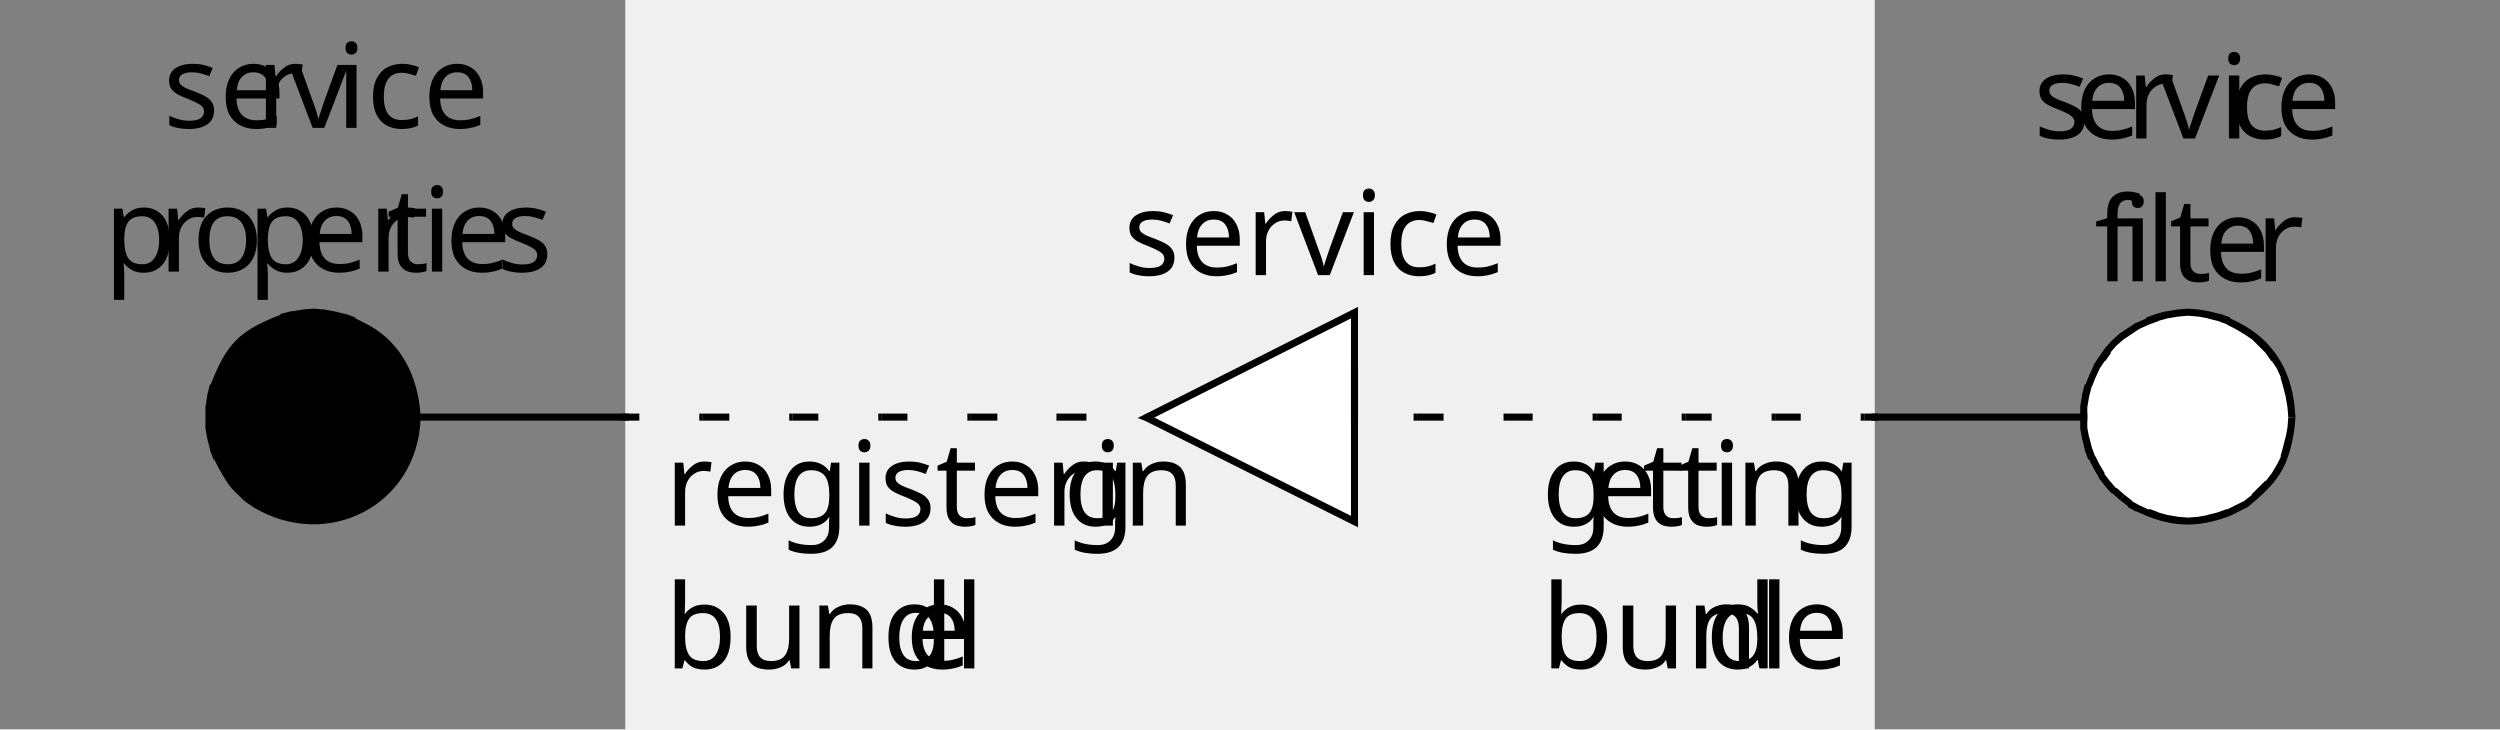
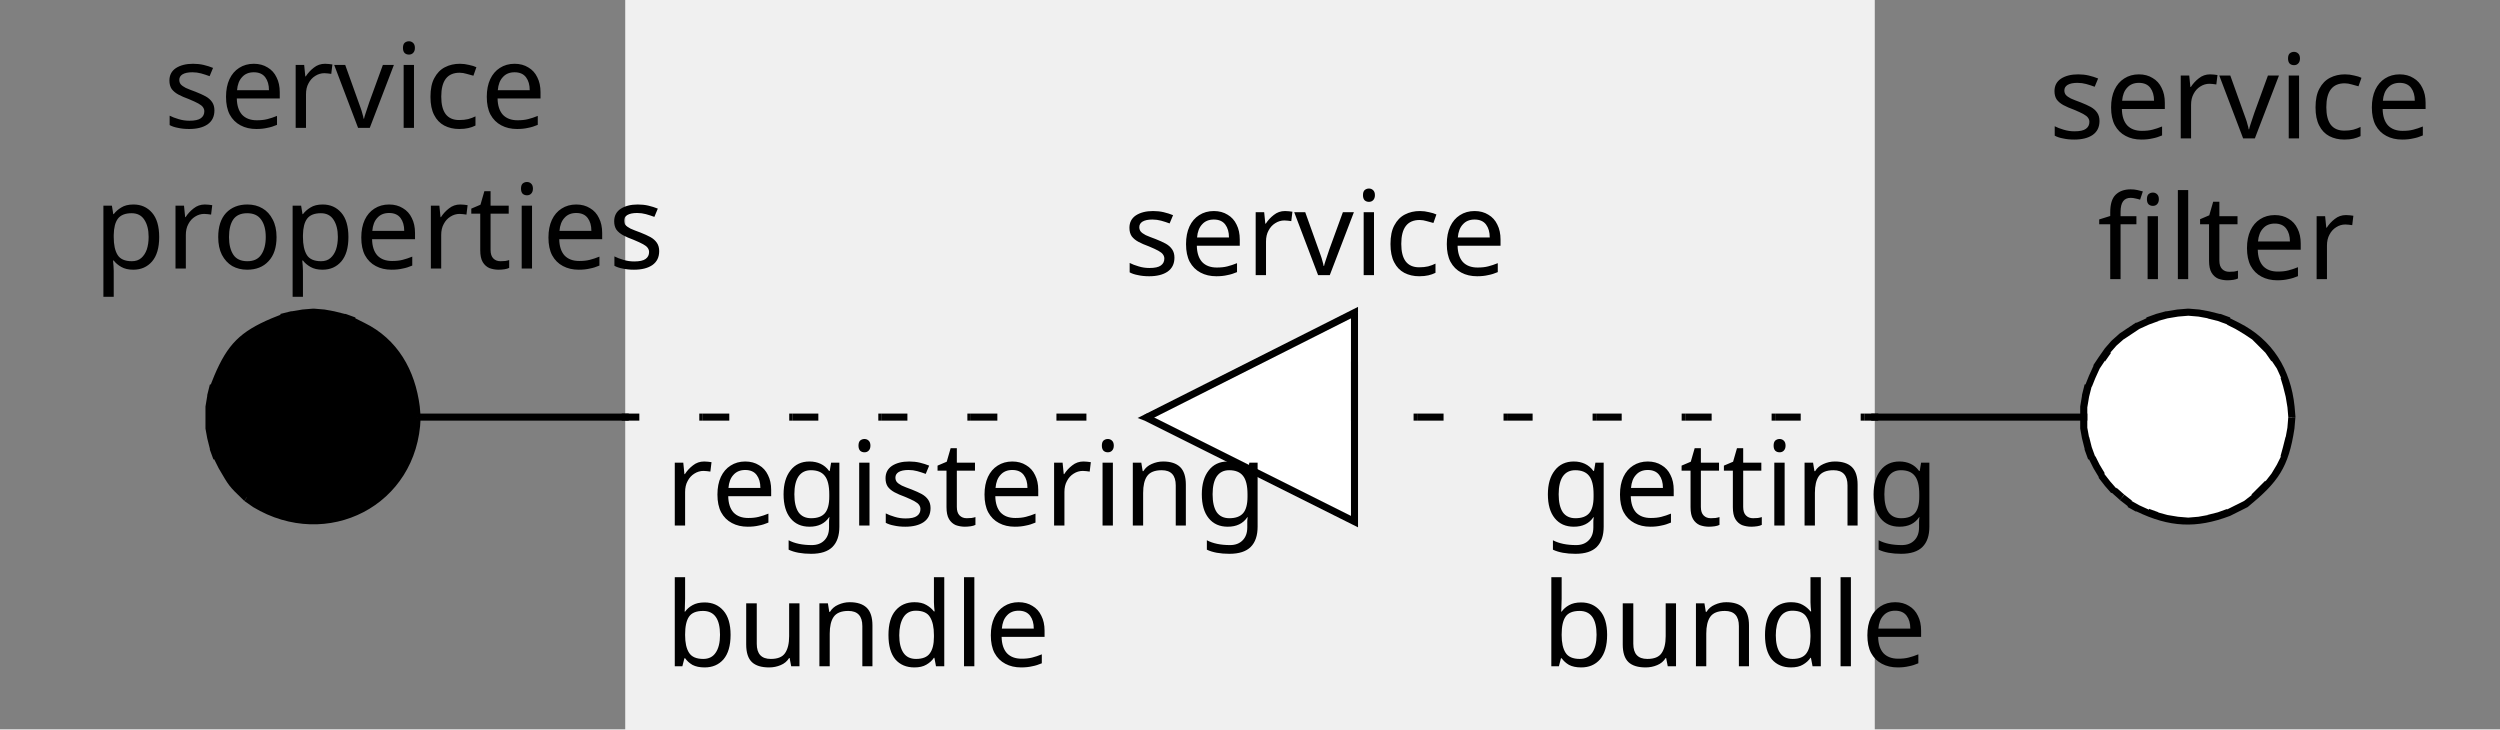
- <svg xmlns="http://www.w3.org/2000/svg" version="1.1" id="Layer_1" x="0px" y="0px" width="170.1px" height="49.62px" viewBox="0 0 170.1 49.62" style="enable-background:new 0 0 170.1 49.62;" xml:space="preserve">
-   <rect x="127.56" style="fill:#808080;" width="42.54" height="49.62" />
-   <path style="fill-rule:evenodd;clip-rule:evenodd;fill:#FFFFFF;" d="M155.94,28.38l-0.06-0.72l-0.12-0.72  c-1.773-7.936-12.924-7.351-13.98,0.72v1.44c1.048,8.019,12.298,8.561,13.98,0.66l0.12-0.66L155.94,28.38" />
-   <path d="M155.7,28.44l-0.06-0.72L155.52,27l-0.18-0.72l-0.181-0.6l0.061,0.06l-0.3-0.66l-0.36-0.54v0.06l-0.42-0.6l-0.96-0.96  l0.06,0.06l-0.54-0.36l-0.6-0.36l-0.601-0.3h0.061l-0.66-0.24l-0.72-0.18h0.06l-0.66-0.12l-0.72-0.06h0.061l-0.721,0.06l-0.72,0.12  l-0.66,0.18h0.061l-0.66,0.24l-0.66,0.3l-1.08,0.72l0.06-0.06L144,23.52L143.58,24h0.061l-0.42,0.6v-0.06l-0.36,0.54l-0.3,0.66  l-0.24,0.6v-0.06L142.14,27l-0.12,0.72v-0.06v1.44l0.12,0.66V29.7l0.18,0.72l0.24,0.66v-0.06l0.3,0.6l0.36,0.6h-0.061l0.42,0.54  l0.42,0.48v-0.06l0.54,0.48l-0.3,0.36l-0.54-0.48h-0.06l-0.42-0.48l-0.42-0.54v-0.06l-0.36-0.6l-0.3-0.6h-0.061l-0.239-0.66v-0.06  l-0.181-0.72l-0.12-0.66v-1.5l0.12-0.72v-0.06l0.181-0.72h0.06l0.24-0.6l0.3-0.66v-0.06l0.36-0.54l0.42-0.6l0.42-0.48l0.06-0.06  l0.54-0.48l1.08-0.72h0.061l0.659-0.3V21.6l0.66-0.24l0.66-0.18h0.061l0.72-0.12l0.72-0.06h0.061l0.72,0.06l0.66,0.12l0.72,0.18  h0.06l0.66,0.24v0.06l0.601,0.3c2.276,1.148,3.523,3.173,3.779,5.7l0.061,0.72" />
-   <path d="M144.54,33.66l0.54,0.42h-0.06l0.54,0.3l0.66,0.3v-0.06l0.66,0.24h-0.061l0.66,0.18l0.72,0.12l0.721,0.06h-0.061l0.72-0.06  l0.66-0.12h-0.06l0.72-0.18l0.66-0.24l-0.061,0.06l1.2-0.6l0.54-0.42h-0.06l0.96-0.96v0.06l0.42-0.54l0.36-0.6l0.3-0.6l-0.061,0.06  l0.181-0.66l0.18-0.72v0.06l0.12-0.66l0.06-0.72v0.06l0.48-0.06v0.06l-0.061,0.72c-0.402,2.655-1.101,3.632-3.18,5.34l-1.2,0.6  c-2.313,0.88-4.137,0.771-6.359-0.3h-0.061l-0.54-0.3v-0.06l-0.54-0.42" />
-   <rect style="fill:#808080;" width="42.54" height="49.62" />
-   <path style="fill-rule:evenodd;clip-rule:evenodd;" d="M28.38,28.38l-0.06-0.72l-0.12-0.72c-1.825-7.941-12.921-7.365-13.98,0.72  v1.44c1.083,8.055,12.231,8.557,13.98,0.66l0.12-0.66L28.38,28.38" />
-   <path d="M28.14,28.44l-0.06-0.72L27.96,27l-0.18-0.72l0.06,0.06l-0.24-0.6l-0.3-0.66L27,24.54v0.06L26.58,24l-0.96-0.96l0.06,0.06  l-0.54-0.36l-0.6-0.36l-0.6-0.3H24l-0.66-0.24l-0.72-0.18h0.06l-0.66-0.12l-0.72-0.06h0.06l-0.72,0.06l-0.72,0.12l-0.72,0.18h0.06  l-0.6,0.24L18,22.38l-0.54,0.36l-0.6,0.36l0.06-0.06L15.96,24l0.06-0.06l-0.36,0.6l-0.36,0.54L15,25.74l-0.24,0.6v-0.06L14.58,27  l-0.12,0.72v-0.06v1.44l0.12,0.66V29.7l0.18,0.72L15,31.08v-0.06l0.3,0.6l0.36,0.6l0.36,0.54l-0.06-0.06l0.96,0.96l-0.3,0.42  l-0.06-0.06c-1.03-0.994-0.958-0.931-1.68-2.16l-0.3-0.6h-0.06l-0.24-0.66v-0.06l-0.18-0.72l-0.12-0.66v-1.5l0.12-0.72v-0.06  l0.18-0.72h0.06l0.24-0.6c0.907-2.137,1.763-2.993,3.9-3.9l0.6-0.24v-0.06l0.72-0.18h0.06l0.72-0.12L21.3,21h0.06l0.72,0.06  l0.66,0.12l0.72,0.18h0.06l0.66,0.24v0.06l0.6,0.3c2.28,1.111,3.467,3.234,3.78,5.7l0.06,0.72" />
-   <path d="M16.92,33.66l0.6,0.42h-0.06l0.54,0.3l0.66,0.3l0.6,0.24l-0.06-0.06l0.72,0.18l0.72,0.12l0.72,0.06H21.3l0.72-0.06  l0.66-0.12h-0.06l0.72-0.18L24,34.62l-0.06,0.06l1.2-0.6l0.54-0.42h-0.06l0.96-0.96v0.06L27,32.22l0.6-1.2l-0.06,0.06l0.24-0.66  l0.18-0.72v0.06l0.12-0.66l0.06-0.72v0.06l0.48-0.06v0.06c-0.194,5.97-6.377,9.09-11.4,6.06l-0.6-0.42" />
+ <svg xmlns="http://www.w3.org/2000/svg" version="1.1" id="Layer_1" x="0px" y="0px" width="170.1px" height="49.621px" viewBox="0 0 170.1 49.621" enable-background="new 0 0 170.1 49.621" xml:space="preserve">
+   <rect x="127.56" fill="#808080" width="42.54" height="49.621" />
+   <path fill="#FFFFFF" d="M155.94,28.38l-0.06-0.721l-0.12-0.72c-1.773-7.936-12.924-7.351-13.98,0.72v1.44  c1.049,8.019,12.299,8.562,13.98,0.659l0.12-0.659L155.94,28.38" />
+   <path d="M155.7,28.44l-0.061-0.72L155.52,27l-0.18-0.719l-0.181-0.601l0.061,0.06l-0.3-0.66l-0.36-0.54v0.06l-0.42-0.6l-0.96-0.96  l0.061,0.06l-0.54-0.36l-0.601-0.36l-0.601-0.3h0.061l-0.66-0.24l-0.72-0.18h0.061l-0.66-0.12l-0.721-0.06h0.062l-0.721,0.06  l-0.721,0.12l-0.66,0.18h0.062l-0.66,0.24l-0.66,0.3l-1.08,0.72l0.061-0.06L144,23.52L143.58,24h0.061l-0.42,0.6v-0.06l-0.36,0.54  l-0.3,0.66l-0.24,0.6v-0.059L142.14,27l-0.12,0.721V27.66v1.44l0.12,0.659v-0.059l0.18,0.719l0.24,0.66v-0.06l0.3,0.601l0.36,0.6  h-0.061l0.42,0.539l0.42,0.48v-0.06l0.54,0.479l-0.301,0.36l-0.539-0.479h-0.061l-0.42-0.48l-0.42-0.54v-0.06l-0.36-0.601  l-0.3-0.601h-0.061l-0.239-0.659v-0.06l-0.181-0.721l-0.12-0.66v-1.5l0.12-0.72v-0.06l0.181-0.721h0.06l0.24-0.6l0.3-0.66v-0.06  l0.36-0.54l0.42-0.6l0.42-0.48l0.061-0.06l0.539-0.48l1.08-0.72h0.062l0.659-0.3V21.6l0.66-0.24l0.659-0.18h0.062l0.72-0.12  l0.72-0.06h0.062l0.72,0.06l0.66,0.12l0.72,0.18h0.061l0.66,0.24v0.06l0.601,0.3c2.276,1.148,3.523,3.173,3.779,5.7l0.061,0.721" />
+   <path d="M144.54,33.66l0.54,0.42h-0.061l0.54,0.301l0.66,0.3v-0.06l0.66,0.239h-0.062l0.66,0.181l0.721,0.119l0.721,0.061h-0.062  l0.721-0.061l0.659-0.119h-0.06l0.72-0.181l0.66-0.239l-0.061,0.06l1.199-0.601l0.54-0.42h-0.06l0.96-0.959v0.059l0.42-0.539  l0.36-0.6l0.3-0.601l-0.061,0.06l0.181-0.66l0.18-0.719v0.059l0.12-0.659l0.06-0.72v0.06l0.48-0.06v0.06l-0.061,0.72  c-0.402,2.655-1.102,3.633-3.181,5.34l-1.2,0.601c-2.312,0.88-4.137,0.771-6.358-0.3h-0.062l-0.54-0.301v-0.06l-0.54-0.42" />
+   <rect x="0" fill="#808080" width="42.54" height="49.621" />
+   <path d="M28.38,28.38L28.32,27.66L28.2,26.94c-1.825-7.941-12.922-7.365-13.98,0.72v1.44c1.083,8.056,12.231,8.558,13.98,0.659  L28.32,29.1L28.38,28.38" />
+   <path d="M28.14,28.44l-0.06-0.72L27.96,27l-0.181-0.719l0.061,0.059l-0.24-0.6l-0.3-0.66L27,24.54v0.06L26.58,24l-0.96-0.96  l0.06,0.06l-0.54-0.36l-0.6-0.36l-0.601-0.3H24l-0.66-0.24l-0.72-0.18h0.06l-0.66-0.12l-0.72-0.06h0.06l-0.72,0.06l-0.72,0.12  l-0.72,0.18h0.06l-0.6,0.24L18,22.38l-0.54,0.36L16.86,23.1l0.061-0.06L15.96,24l0.06-0.06l-0.359,0.6l-0.36,0.54L15,25.74  l-0.24,0.6v-0.059L14.58,27l-0.12,0.721V27.66v1.44l0.12,0.659v-0.059l0.18,0.719L15,31.08v-0.06l0.3,0.601l0.36,0.6l0.359,0.539  l-0.06-0.059l0.96,0.959l-0.3,0.42l-0.061-0.06c-1.03-0.994-0.958-0.931-1.68-2.16l-0.3-0.601H14.52L14.28,30.6v-0.06L14.1,29.82  l-0.12-0.66v-1.5l0.12-0.72v-0.06l0.18-0.721h0.061l0.24-0.6c0.906-2.137,1.763-2.993,3.899-3.9l0.601-0.24v-0.06l0.72-0.18h0.06  l0.721-0.12L21.3,21h0.06l0.721,0.06l0.66,0.12l0.72,0.18h0.06l0.66,0.24v0.06l0.6,0.3c2.28,1.111,3.468,3.234,3.78,5.7l0.061,0.721  " />
+   <path d="M16.92,33.66l0.6,0.42h-0.06L18,34.38l0.66,0.3l0.6,0.239l-0.06-0.06l0.72,0.181l0.72,0.119l0.72,0.061H21.3l0.72-0.061  l0.66-0.119h-0.06l0.72-0.181L24,34.621l-0.061,0.06l1.2-0.601l0.54-0.42h-0.06l0.96-0.959v0.059L27,32.22l0.6-1.2l-0.06,0.06  l0.239-0.66l0.181-0.719v0.059l0.12-0.659l0.06-0.72v0.06l0.48-0.06v0.06c-0.194,5.97-6.377,9.091-11.4,6.06l-0.6-0.42" />
  <rect x="28.14" y="28.14" width="0.24" height="0.48" />
-   <rect x="28.38" y="28.14" width="14.4" height="0.48" />
+   <rect x="28.38" y="28.14" width="14.399" height="0.48" />
  <rect x="127.32" y="28.14" width="0.24" height="0.48" />
  <rect x="127.56" y="28.14" width="14.46" height="0.48" />
  <rect x="42.3" y="28.14" width="0.24" height="0.48" />
  <rect x="42.54" y="28.14" width="0.96" height="0.48" />
-   <rect x="47.58" y="28.14" width="0.24" height="0.48" />
-   <rect x="47.82" y="28.14" width="1.8" height="0.48" />
-   <rect x="53.7" y="28.14" width="0.24" height="0.48" />
+   <rect x="47.58" y="28.14" width="0.239" height="0.48" />
+   <rect x="47.82" y="28.14" width="1.801" height="0.48" />
+   <rect x="53.7" y="28.14" width="0.239" height="0.48" />
  <rect x="53.94" y="28.14" width="1.74" height="0.48" />
  <rect x="59.76" y="28.14" width="0.24" height="0.48" />
  <rect x="60" y="28.14" width="1.74" height="0.48" />
  <rect x="65.82" y="28.14" width="0.24" height="0.48" />
  <rect x="66.06" y="28.14" width="1.8" height="0.48" />
  <rect x="71.88" y="28.14" width="0.24" height="0.48" />
  <rect x="72.12" y="28.14" width="1.8" height="0.48" />
  <rect x="78" y="28.14" width="0.24" height="0.48" />
-   <rect x="78.24" y="28.14" width="1.74" height="0.48" />
+   <rect x="78.24" y="28.14" width="1.739" height="0.48" />
  <rect x="84.06" y="28.14" width="0.24" height="0.48" />
  <rect x="84.3" y="28.14" width="1.739" height="0.48" />
-   <rect x="90.12" y="28.14" width="0.24" height="0.48" />
-   <rect x="90.36" y="28.14" width="1.8" height="0.48" />
+   <rect x="90.12" y="28.14" width="0.239" height="0.48" />
+   <rect x="90.36" y="28.14" width="1.801" height="0.48" />
  <rect x="96.18" y="28.14" width="0.24" height="0.48" />
  <rect x="96.42" y="28.14" width="1.8" height="0.48" />
  <rect x="102.3" y="28.14" width="0.239" height="0.48" />
-   <rect x="102.54" y="28.14" width="1.74" height="0.48" />
+   <rect x="102.54" y="28.14" width="1.739" height="0.48" />
  <rect x="108.36" y="28.14" width="0.24" height="0.48" />
  <rect x="108.6" y="28.14" width="1.74" height="0.48" />
  <rect x="114.42" y="28.14" width="0.239" height="0.48" />
  <rect x="114.66" y="28.14" width="1.8" height="0.48" />
-   <rect x="120.54" y="28.14" width="0.24" height="0.48" />
+   <rect x="120.54" y="28.14" width="0.239" height="0.48" />
  <rect x="120.78" y="28.14" width="1.74" height="0.48" />
  <rect x="126.6" y="28.14" width="0.24" height="0.48" />
  <rect x="126.84" y="28.14" width="0.96" height="0.48" />
-   <polyline style="fill-rule:evenodd;clip-rule:evenodd;fill:#FFFFFF;" points="92.16,24.84 92.16,35.46 78,28.38 92.16,21.24   92.16,28.38 " />
+   <polyline fill="#FFFFFF" points="92.16,24.84 92.16,35.46 78,28.38 92.16,21.24 92.16,28.38 " />
  <rect x="91.92" y="24.6" width="0.479" height="0.24" />
-   <polyline points="92.4,24.84 92.4,35.88 77.88,28.62 77.4,28.44 77.88,28.2 78.12,28.2 92.28,35.28 92.04,35.7 91.92,35.46   91.92,24.84 " />
-   <polyline points="77.88,28.2 92.04,21.06 92.4,20.88 92.4,21.24 92.28,21.48 78.12,28.62 " />
+   <polyline points="92.4,24.84 92.4,35.88 77.88,28.621 77.4,28.44 77.88,28.201 78.12,28.201 92.28,35.281 92.04,35.701 91.92,35.46   91.92,24.84 " />
+   <polyline points="77.88,28.201 92.04,21.06 92.4,20.88 92.4,21.24 92.28,21.48 78.12,28.621 " />
  <rect x="91.92" y="21.24" width="0.479" height="7.38" />
-   <text transform="matrix(1 0 0 1 104.8804 35.7598)">
-     <tspan x="0" y="0" style="font-family:'ProductusBook'; font-size:7.98;">g</tspan>
-     <tspan x="3.367" y="0" style="font-family:'ProductusBook'; font-size:7.98;">e</tspan>
-     <tspan x="6.854" y="0" style="font-family:'ProductusBook'; font-size:7.98;">t</tspan>
-     <tspan x="9.249" y="0" style="font-family:'ProductusBook'; font-size:7.98;">t</tspan>
-     <tspan x="11.595" y="0" style="font-family:'ProductusBook'; font-size:7.98;">i</tspan>
-     <tspan x="13.207" y="0" style="font-family:'ProductusBook'; font-size:7.98;">n</tspan>
-     <tspan x="16.869" y="0" style="font-family:'ProductusBook'; font-size:7.98;">g</tspan>
+   <text transform="matrix(1 0 0 1 104.8801 35.7593)" enable-background="new    ">
+     <tspan x="0" y="0" font-family="'ProductusBook'" font-size="7.98">getting</tspan>
+     <tspan x="0" y="9.576" font-family="'ProductusBook'" font-size="7.98">bundle</tspan>
  </text>
-   <text transform="matrix(1 0 0 1 45.2397 35.7598)">
-     <tspan x="0" y="0" style="font-family:'ProductusBook'; font-size:7.98;">registerin</tspan>
-     <tspan x="27.1" y="0" style="font-family:'ProductusBook'; font-size:7.98;">g</tspan>
+   <text transform="matrix(1 0 0 1 45.24 35.7593)" enable-background="new    ">
+     <tspan x="0" y="0" font-family="'ProductusBook'" font-size="7.98">registering</tspan>
+     <tspan x="0" y="9.576" font-family="'ProductusBook'" font-size="7.98">bundle</tspan>
  </text>
-   <text transform="matrix(1 0 0 1 45.2397 45.4795)">
-     <tspan x="0" y="0" style="font-family:'ProductusBook'; font-size:7.98;">bundl</tspan>
-     <tspan x="16.359" y="0" style="font-family:'ProductusBook'; font-size:7.98;">e</tspan>
+   <text transform="matrix(1 0 0 1 76.4402 18.7183)" font-family="'ProductusBook'" font-size="7.98">service</text>
+   <text transform="matrix(1 0 0 1 139.3811 9.4185)" enable-background="new    ">
+     <tspan x="0" y="0" font-family="'ProductusBook'" font-size="7.98">service</tspan>
+     <tspan x="3.323" y="9.576" font-family="'ProductusBook'" font-size="7.98">filter</tspan>
  </text>
-   <text transform="matrix(1 0 0 1 76.4399 18.7192)" style="font-family:'ProductusBook'; font-size:7.98;">service</text>
-   <text transform="matrix(1 0 0 1 138.3599 9.4194)">
-     <tspan x="0" y="0" style="font-family:'ProductusBook'; font-size:7.98;">s</tspan>
-     <tspan x="2.809" y="0" style="font-family:'ProductusBook'; font-size:7.98;">e</tspan>
-     <tspan x="6.312" y="0" style="font-family:'ProductusBook'; font-size:7.98;">r</tspan>
-     <tspan x="8.57" y="0" style="font-family:'ProductusBook'; font-size:7.98;">vi</tspan>
-     <tspan x="13.351" y="0" style="font-family:'ProductusBook'; font-size:7.98;">c</tspan>
-     <tspan x="16.431" y="0" style="font-family:'ProductusBook'; font-size:7.98;">e </tspan>
-   </text>
-   <text transform="matrix(1 0 0 1 11.0996 8.6997)">
-     <tspan x="0" y="0" style="font-family:'ProductusBook'; font-size:7.98;">se</tspan>
-     <tspan x="6.32" y="0" style="font-family:'ProductusBook'; font-size:7.98;">r</tspan>
-     <tspan x="8.546" y="0" style="font-family:'ProductusBook'; font-size:7.98;">v</tspan>
-     <tspan x="11.786" y="0" style="font-family:'ProductusBook'; font-size:7.98;">ice </tspan>
-   </text>
-   <text transform="matrix(1 0 0 1 104.8804 45.4795)">
-     <tspan x="0" y="0" style="font-family:'ProductusBook'; font-size:7.98;">bun</tspan>
-     <tspan x="11.156" y="0" style="font-family:'ProductusBook'; font-size:7.98;">d</tspan>
-     <tspan x="14.818" y="0" style="font-family:'ProductusBook'; font-size:7.98;">l</tspan>
-     <tspan x="16.406" y="0" style="font-family:'ProductusBook'; font-size:7.98;">e</tspan>
-   </text>
-   <text transform="matrix(1 0 0 1 7.0801 18.479)">
-     <tspan x="0" y="0" style="font-family:'ProductusBook'; font-size:7.98;">p</tspan>
-     <tspan x="3.719" y="0" style="font-family:'ProductusBook'; font-size:7.98;">r</tspan>
-     <tspan x="5.993" y="0" style="font-family:'ProductusBook'; font-size:7.98;">o</tspan>
-     <tspan x="9.768" y="0" style="font-family:'ProductusBook'; font-size:7.98;">p</tspan>
-     <tspan x="13.486" y="0" style="font-family:'ProductusBook'; font-size:7.98;">er</tspan>
-     <tspan x="19.24" y="0" style="font-family:'ProductusBook'; font-size:7.98;">t</tspan>
-     <tspan x="21.633" y="0" style="font-family:'ProductusBook'; font-size:7.98;">i</tspan>
-     <tspan x="23.198" y="0" style="font-family:'ProductusBook'; font-size:7.98;">e</tspan>
-     <tspan x="26.693" y="0" style="font-family:'ProductusBook'; font-size:7.98;">s</tspan>
-   </text>
-   <text transform="matrix(1 0 0 1 142.5005 19.1392)">
-     <tspan x="0" y="0" style="font-family:'ProductusBook'; font-size:7.98;">f</tspan>
-     <tspan x="1.923" y="0" style="font-family:'ProductusBook'; font-size:7.98;">i</tspan>
-     <tspan x="3.487" y="0" style="font-family:'ProductusBook'; font-size:7.98;">l</tspan>
-     <tspan x="5.099" y="0" style="font-family:'ProductusBook'; font-size:7.98;">t</tspan>
-     <tspan x="7.445" y="0" style="font-family:'ProductusBook'; font-size:7.98;">e</tspan>
-     <tspan x="10.98" y="0" style="font-family:'ProductusBook'; font-size:7.98;">r</tspan>
+   <text transform="matrix(1 0 0 1 11.1208 8.6987)" enable-background="new    ">
+     <tspan x="0" y="0" font-family="'ProductusBook'" font-size="7.98">service</tspan>
+     <tspan x="-4.756" y="9.576" font-family="'ProductusBook'" font-size="7.98">properties</tspan>
  </text>
</svg>
